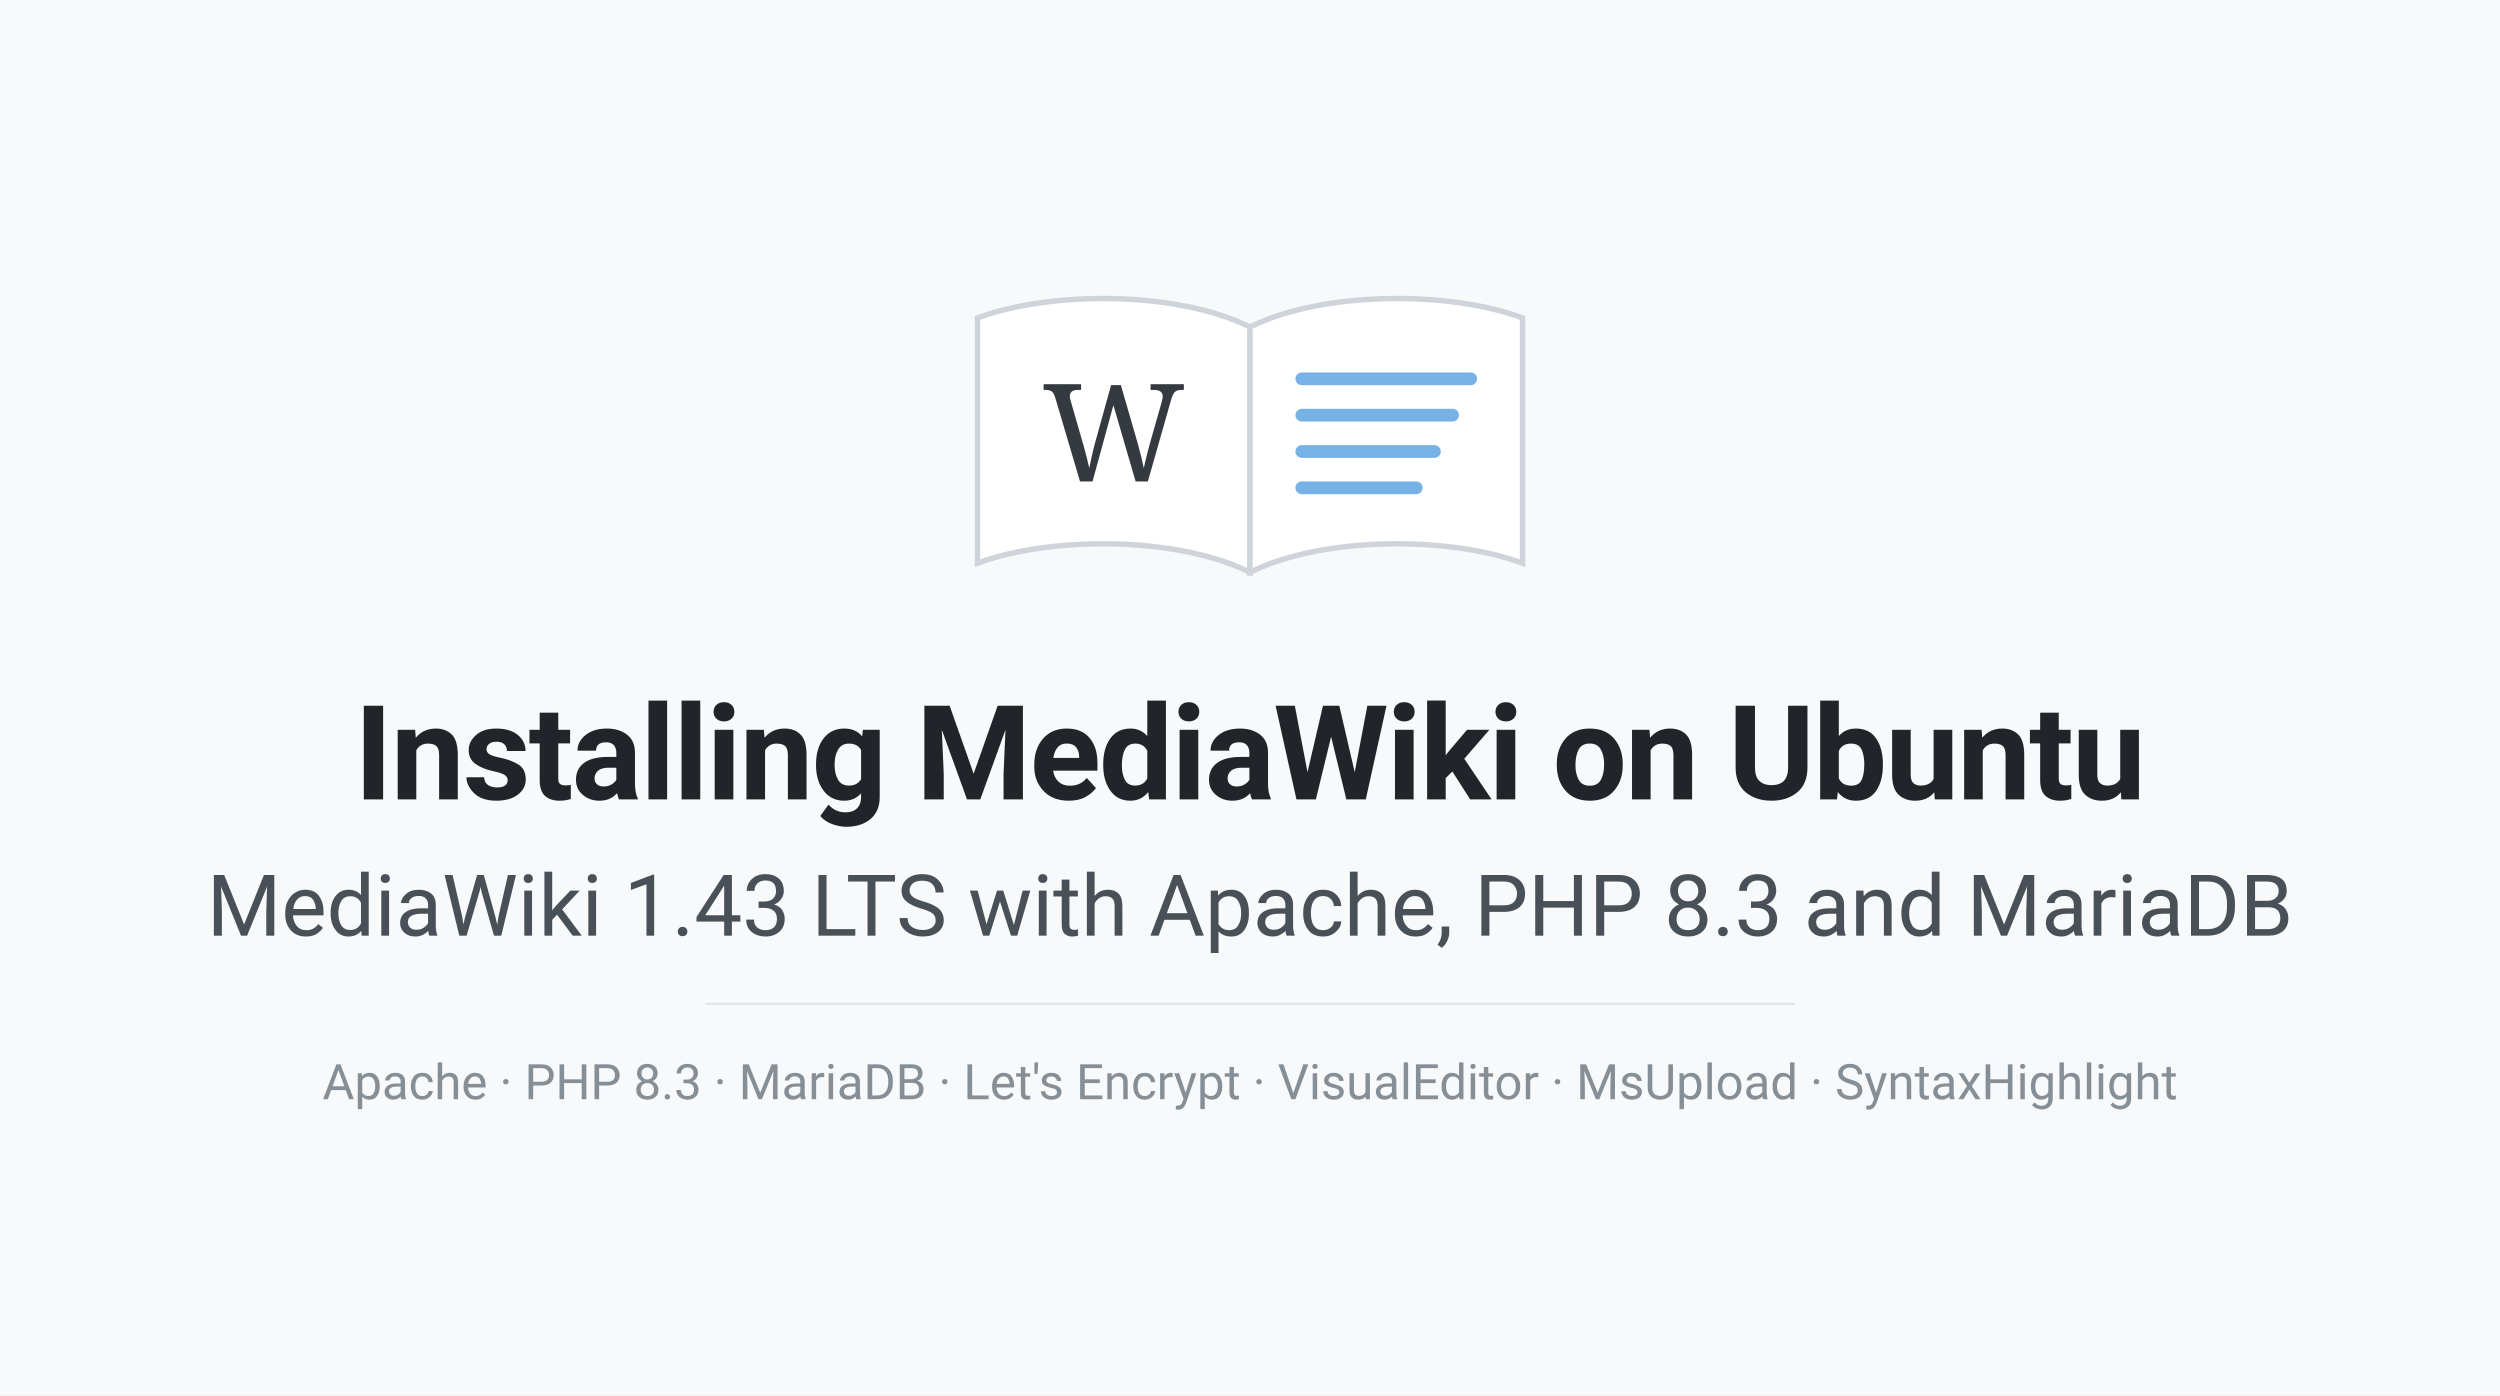
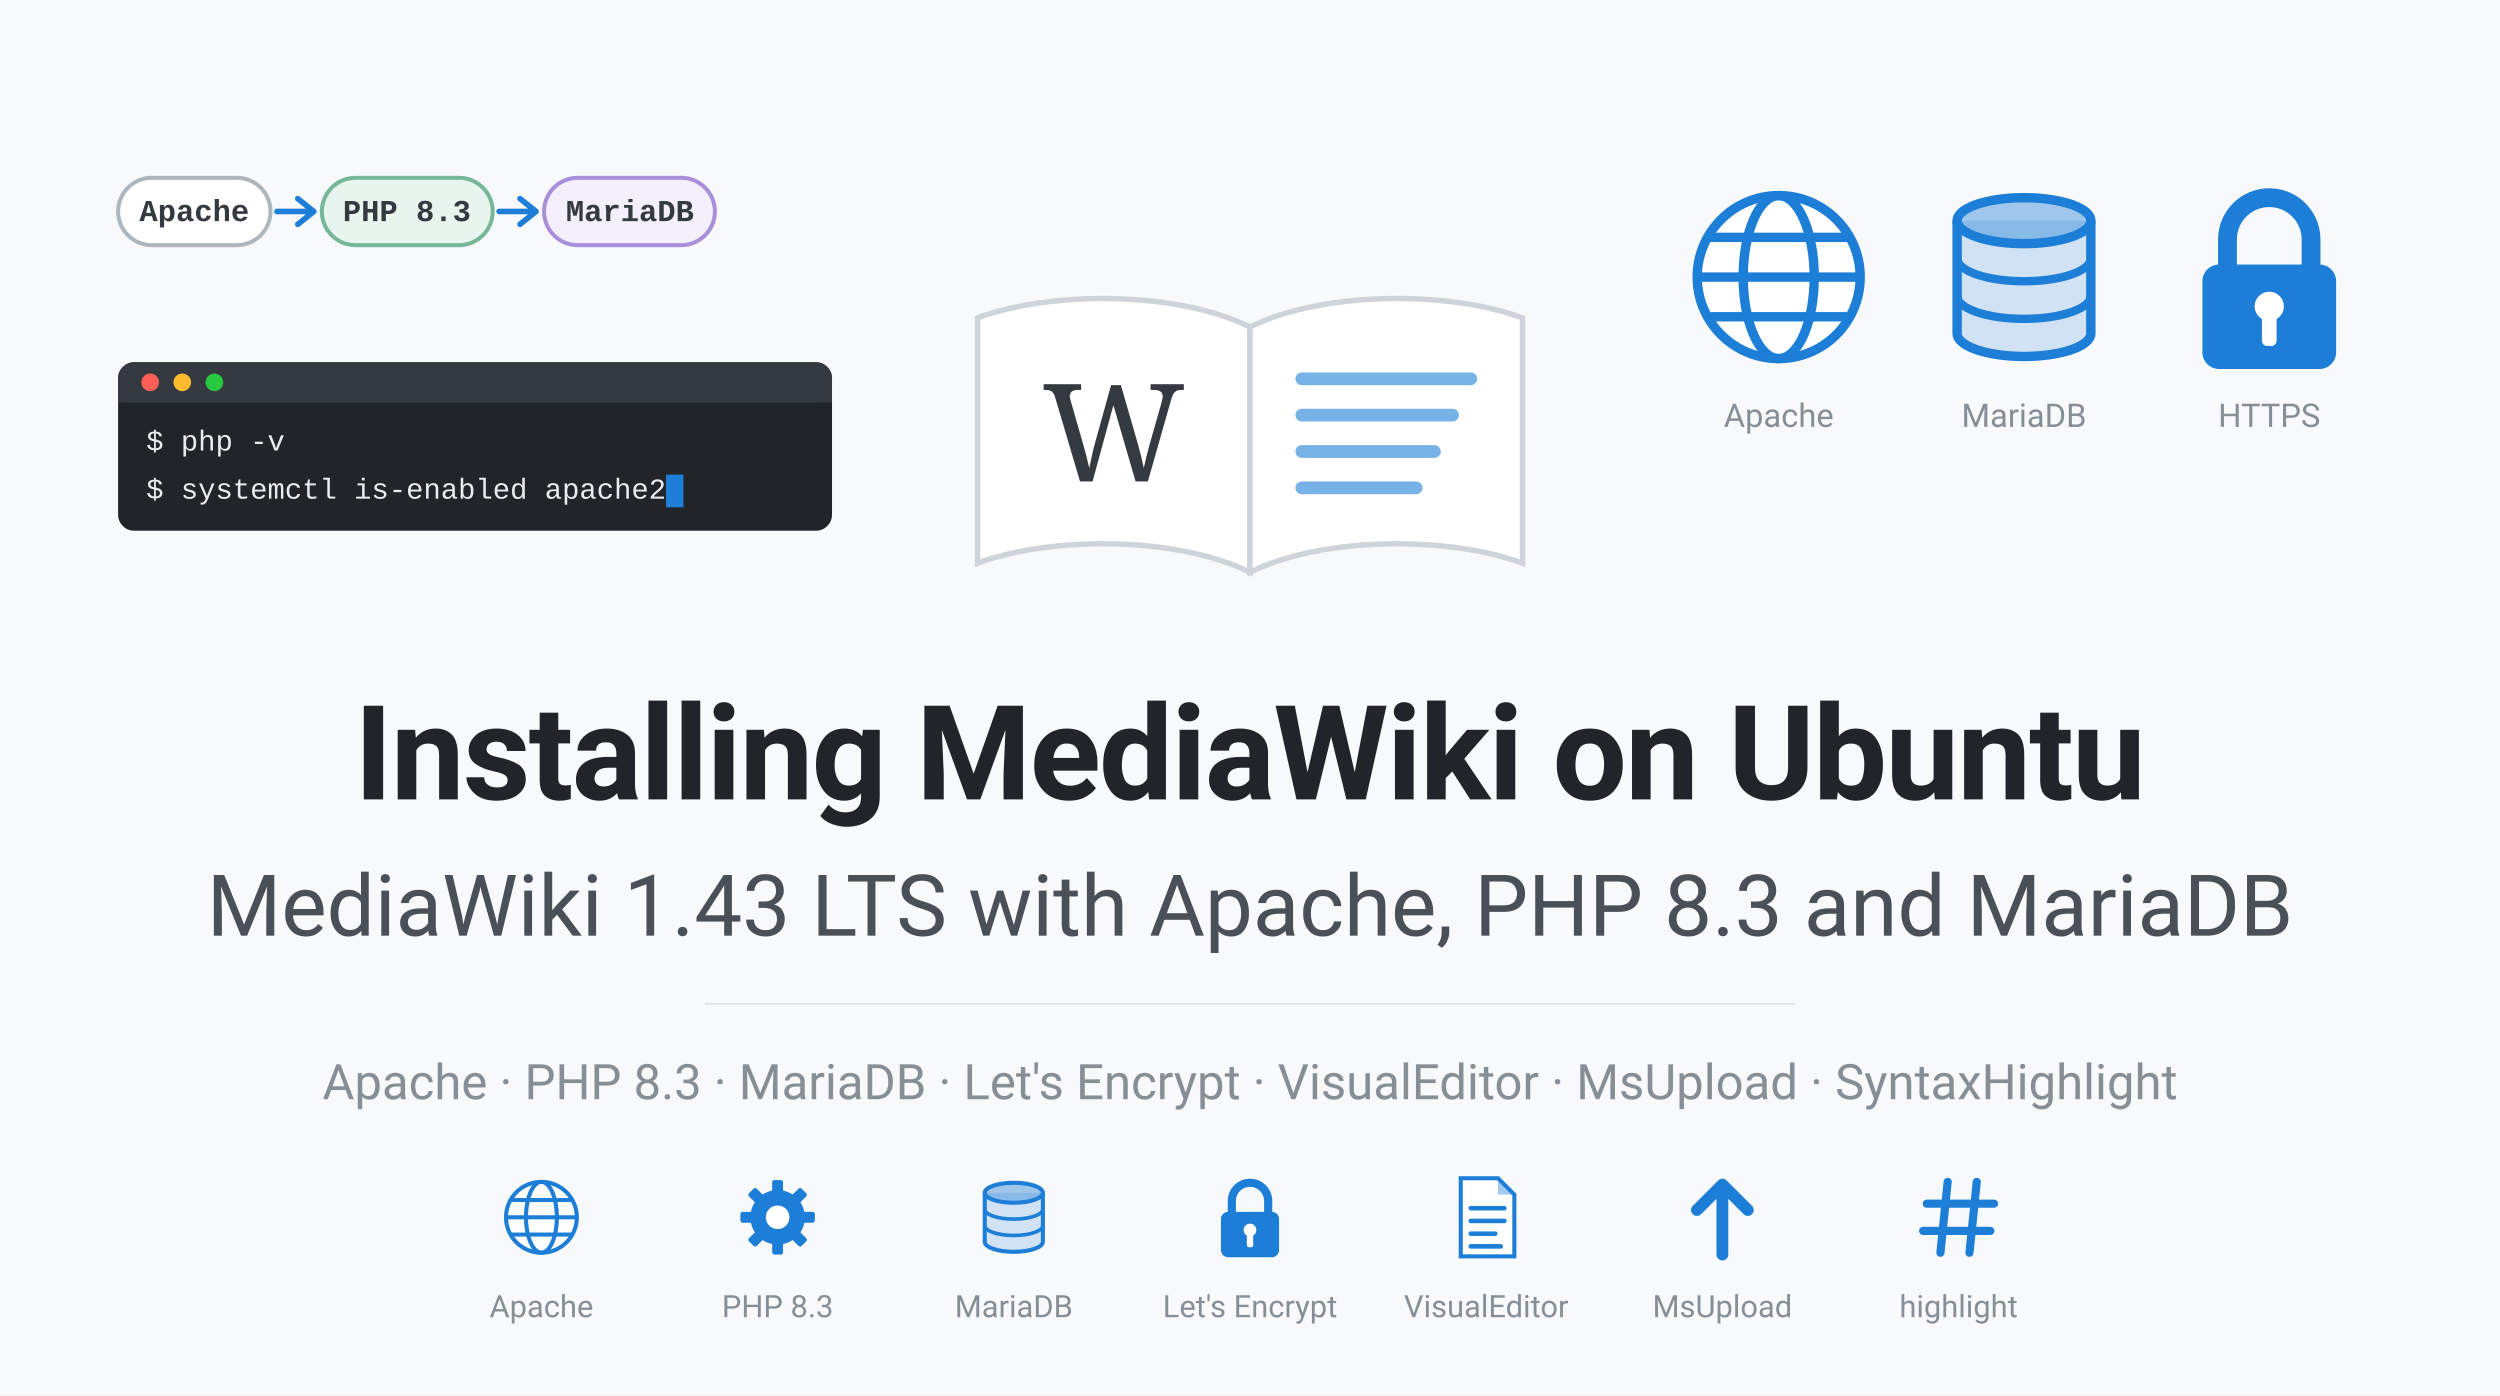
<svg xmlns="http://www.w3.org/2000/svg" width="2752" height="1536" viewBox="0 0 2752 1536" font-family="Roboto, 'Helvetica Neue', Arial, sans-serif" role="img" aria-labelledby="t d">
  <defs>
    <style>
      .bg  { fill: #f8f9fa; }
      .a   { fill: #1c7ed6; }
      .a2  { fill: #495057; }
      .ink { fill: #343a40; }
      .pap { fill: #ffffff; stroke: #ced4da; stroke-width: 6; }
      .ln  { stroke: #adb5bd; stroke-width: 10; stroke-linecap: round; fill: none; }
      .al  { stroke: #1c7ed6; stroke-width: 16; stroke-linecap: round; stroke-linejoin: round; fill: none; }
      .wt  { fill: #ffffff; }
      .h   { font-weight: 700; fill: #212529; letter-spacing: -2px; }
      .s   { fill: #495057; }
      .n   { fill: #868e96; }
      .r   { stroke: #dee2e6; stroke-width: 2; }
      @media (prefers-color-scheme: dark) {
        .bg  { fill: #161b22; }
        .ink { fill: #c9d1d9; }
        .pap { fill: #0d1117; stroke: #30363d; }
        .ln  { stroke: #484f58; }
        .h   { fill: #f0f6fc; }
        .s   { fill: #c9d1d9; }
        .n   { fill: #8b949e; }
        .r   { stroke: #30363d; }
      }
    </style>
  </defs>
  <rect class="bg" width="2752" height="1536" />
+   <g id="vignettes">
+     <style>
+   .vf   { fill: #1c7ed6; }
+   .vs   { stroke: #1c7ed6; fill: none; stroke-linecap: round; stroke-linejoin: round; }
+   .vs2  { stroke: #1c7ed6; fill: none; stroke-linecap: round; stroke-linejoin: round; opacity: .6; }
+   .vsw  { stroke: #1c7ed6; stroke-width: 9; }
+   .vl   { fill: #1c7ed6; fill-opacity: .18; }
+   .vl2  { fill: #1c7ed6; fill-opacity: .4; }
+   .vp   { fill: #ffffff; }
+   .vg   { stroke: #ced4da; fill: none; stroke-linecap: round; }
+   .vg2  { fill: #adb5bd; }
+   .vbg  { stroke: #f8f9fa; stroke-width: 6; stroke-linejoin: round; }
+   .vink { fill: #343a40; stroke: #343a40; }
+   .vn   { fill: #868e96; }
+   .var  { stroke: #1c7ed6; stroke-width: 7; fill: none; stroke-linecap: round; stroke-linejoin: round; }
+   .vpn  { fill: #ffffff; stroke: #adb5bd; stroke-width: 5; }
+   .vpg  { fill: #e8f5ee; stroke: #75b798; stroke-width: 5; }
+   .vpv  { fill: #f3effc; stroke: #a98eda; stroke-width: 5; }
+   .vterm{ fill: #212529; }
+   .vtbar{ fill: #343a40; }
+   .vtx  { fill: #e9ecef; }
+   .vcur { fill: #1c7ed6; }
+   text.vink { stroke: none; }
+   @media (prefers-color-scheme: dark) {
+     .vp   { fill: #0d1117; }
+     .vg   { stroke: #484f58; }
+     .vbg  { stroke: #161b22; }
+     .vink { fill: #c9d1d9; stroke: #c9d1d9; }
+     .vn   { fill: #8b949e; }
+     .vpn  { fill: #0d1117; stroke: #484f58; }
+     .vpg  { fill: #0f2a1d; stroke: #3d8b63; }
+     .vpv  { fill: #231a3a; stroke: #8a6fc7; }
+     .vterm{ fill: #0d1117; stroke: #30363d; stroke-width: 4; }
+     .vtbar{ fill: #21262d; }
+   }
+ </style>
+     <g transform="translate(-20.1,45.6) scale(0.883)">
+       <rect class="vpn" x="170" y="170" width="190" height="84" rx="42" />
+       <text class="vink" x="265" y="224" text-anchor="middle" font-size="38" font-family="Menlo, Consolas, 'Liberation Mono', monospace" font-weight="700">Apache</text>
+       <path class="var" d="M368,212 H414 M394,196 L414,212 L394,228" />
+       <rect class="vpg" x="424" y="170" width="213" height="84" rx="42" />
+       <text class="vink" x="530" y="224" text-anchor="middle" font-size="38" font-family="Menlo, Consolas, 'Liberation Mono', monospace" font-weight="700">PHP 8.3</text>
+       <path class="var" d="M645,212 H691 M671,196 L691,212 L671,228" />
+       <rect class="vpv" x="701" y="170" width="213" height="84" rx="42" />
+       <text class="vink" x="808" y="224" text-anchor="middle" font-size="38" font-family="Menlo, Consolas, 'Liberation Mono', monospace" font-weight="700">MariaDB</text>
+       <rect class="vterm" x="170" y="400" width="890" height="210" rx="20" />
+       <rect class="vtbar" x="170" y="400" width="890" height="50" rx="20" />
+       <rect class="vtbar" x="170" y="430" width="890" height="20" />
+       <circle cx="210" cy="425" r="11" fill="#ff5f57" />
+       <circle cx="250" cy="425" r="11" fill="#febc2e" />
+       <circle cx="290" cy="425" r="11" fill="#28c840" />
+       <text class="vtx" x="205" y="510" font-size="36" font-family="Menlo, Consolas, 'Liberation Mono', monospace">$ php -v</text>
+       <text class="vtx" x="205" y="570" font-size="36" font-family="Menlo, Consolas, 'Liberation Mono', monospace">$ systemctl is-enabled apache2<tspan class="vcur"> █</tspan>
+       </text>
+     </g>
+     <g transform="translate(48.0,0.0) scale(1.000)">
+       <g transform="translate(1795,190) scale(1.150)">
+         <circle class="vp vsw" cx="100" cy="100" r="78" />
+         <ellipse class="vs" cx="100" cy="100" rx="34" ry="78" stroke-width="9" />
+         <path class="vs" d="M24,100 H176 M36,62 H164 M36,138 H164" stroke-width="9" />
+       </g>
+       <text class="vn" x="1910" y="470" text-anchor="middle" font-size="36">Apache</text>
+       <g transform="translate(2065,190) scale(1.150)">
+         <path class="vl vsw" d="M36,46 V154 A64,22 0 0 0 164,154 V46" />
+         <ellipse class="vl2 vsw" cx="100" cy="46" rx="64" ry="22" />
+         <path class="vs" d="M36,82 A64,22 0 0 0 164,82 M36,118 A64,22 0 0 0 164,118" stroke-width="8" />
+       </g>
+       <text class="vn" x="2180" y="470" text-anchor="middle" font-size="36">MariaDB</text>
+       <g transform="translate(2335,190) scale(1.150)">
+         <path class="vs" d="M60,92 V64 A40,40 0 0 1 140,64 V92" stroke-width="18" />
+         <rect class="vf" x="36" y="88" width="128" height="100" rx="16" />
+         <circle cx="100" cy="128" r="14" fill="#fff" />
+         <rect x="93" y="134" width="14" height="32" rx="5" fill="#fff" />
+       </g>
+       <text class="vn" x="2450" y="470" text-anchor="middle" font-size="36">HTTPS</text>
+     </g>
+     <g transform="translate(546.0,1290) scale(0.500)">
+       <circle class="vp vsw" cx="100" cy="100" r="78" />
+       <ellipse class="vs" cx="100" cy="100" rx="34" ry="78" stroke-width="9" />
+       <path class="vs" d="M24,100 H176 M36,62 H164 M36,138 H164" stroke-width="9" />
+     </g>
+     <text class="vn" x="596" y="1450" text-anchor="middle" font-size="34">Apache</text>
+     <g transform="translate(806.0,1290) scale(0.500)">
+       <rect class="vf" x="88" y="18" width="24" height="40" rx="5" transform="rotate(0 100 100)" />
+       <rect class="vf" x="88" y="18" width="24" height="40" rx="5" transform="rotate(45 100 100)" />
+       <rect class="vf" x="88" y="18" width="24" height="40" rx="5" transform="rotate(90 100 100)" />
+       <rect class="vf" x="88" y="18" width="24" height="40" rx="5" transform="rotate(135 100 100)" />
+       <rect class="vf" x="88" y="18" width="24" height="40" rx="5" transform="rotate(180 100 100)" />
+       <rect class="vf" x="88" y="18" width="24" height="40" rx="5" transform="rotate(225 100 100)" />
+       <rect class="vf" x="88" y="18" width="24" height="40" rx="5" transform="rotate(270 100 100)" />
+       <rect class="vf" x="88" y="18" width="24" height="40" rx="5" transform="rotate(315 100 100)" />
+       <circle class="vf" cx="100" cy="100" r="60" />
+       <circle class="vp" cx="100" cy="100" r="26" />
+     </g>
+     <text class="vn" x="856" y="1450" text-anchor="middle" font-size="34">PHP 8.3</text>
+     <g transform="translate(1066.0,1290) scale(0.500)">
+       <path class="vl vsw" d="M36,46 V154 A64,22 0 0 0 164,154 V46" />
+       <ellipse class="vl2 vsw" cx="100" cy="46" rx="64" ry="22" />
+       <path class="vs" d="M36,82 A64,22 0 0 0 164,82 M36,118 A64,22 0 0 0 164,118" stroke-width="8" />
+     </g>
+     <text class="vn" x="1116" y="1450" text-anchor="middle" font-size="34">MariaDB</text>
+     <g transform="translate(1326.0,1290) scale(0.500)">
+       <path class="vs" d="M60,92 V64 A40,40 0 0 1 140,64 V92" stroke-width="18" />
+       <rect class="vf" x="36" y="88" width="128" height="100" rx="16" />
+       <circle cx="100" cy="128" r="14" fill="#fff" />
+       <rect x="93" y="134" width="14" height="32" rx="5" fill="#fff" />
+     </g>
+     <text class="vn" x="1376" y="1450" text-anchor="middle" font-size="34">Let's Encrypt</text>
+     <g transform="translate(1586.0,1290) scale(0.500)">
+       <path class="vp vsw" d="M44,14 H126 L162,50 V186 H44 Z" />
+       <path class="vl2" d="M126,14 V50 H162 Z" />
+       <path class="vs" d="M66,80 H140 M66,108 H140 M66,136 H120 M66,164 H132" stroke-width="10" />
+     </g>
+     <text class="vn" x="1636" y="1450" text-anchor="middle" font-size="34">VisualEditor</text>
+     <g transform="translate(1846.0,1290) scale(0.500)">
+       <path class="vs" d="M100,182 V28 M44,84 L100,28 L156,84" stroke-width="26" />
+     </g>
+     <text class="vn" x="1896" y="1450" text-anchor="middle" font-size="34">MsUpload</text>
+     <g transform="translate(2106.0,1290) scale(0.500)">
+       <path class="vs" d="M76,22 L60,178 M140,22 L124,178 M30,70 H178 M22,130 H170" stroke-width="18" />
+     </g>
+     <text class="vn" x="2156" y="1450" text-anchor="middle" font-size="34">highlight</text>
+   </g>
  <path class="pap" d="M1376,360 C1296,320 1156,320 1076,350 V620 C1156,590 1296,590 1376,630 Z" />
  <path class="pap" d="M1376,360 C1456,320 1596,320 1676,350 V620 C1596,590 1456,590 1376,630 Z" />
  <text class="ink" x="1226" y="530" text-anchor="middle" font-size="150" font-family="Georgia, serif">W</text>
  <rect class="a" x="1426" y="410" width="200" height="14" rx="7" opacity="0.6" />
  <rect class="a" x="1426" y="450" width="180" height="14" rx="7" opacity="0.6" />
  <rect class="a" x="1426" y="490" width="160" height="14" rx="7" opacity="0.6" />
  <rect class="a" x="1426" y="530" width="140" height="14" rx="7" opacity="0.6" />
  <text class="h" x="1376" y="880" text-anchor="middle" font-size="145">Installing MediaWiki on Ubuntu</text>
  <text class="s" x="1376" y="1030" text-anchor="middle" font-size="94">MediaWiki 1.43 LTS with Apache, PHP 8.3 and MariaDB</text>
  <line class="r" x1="776" y1="1105" x2="1976" y2="1105" />
  <text class="n" x="1376" y="1210" text-anchor="middle" font-size="54">Apache · PHP 8.3 · MariaDB · Let's Encrypt · VisualEditor · MsUpload · SyntaxHighlight</text>
</svg>
